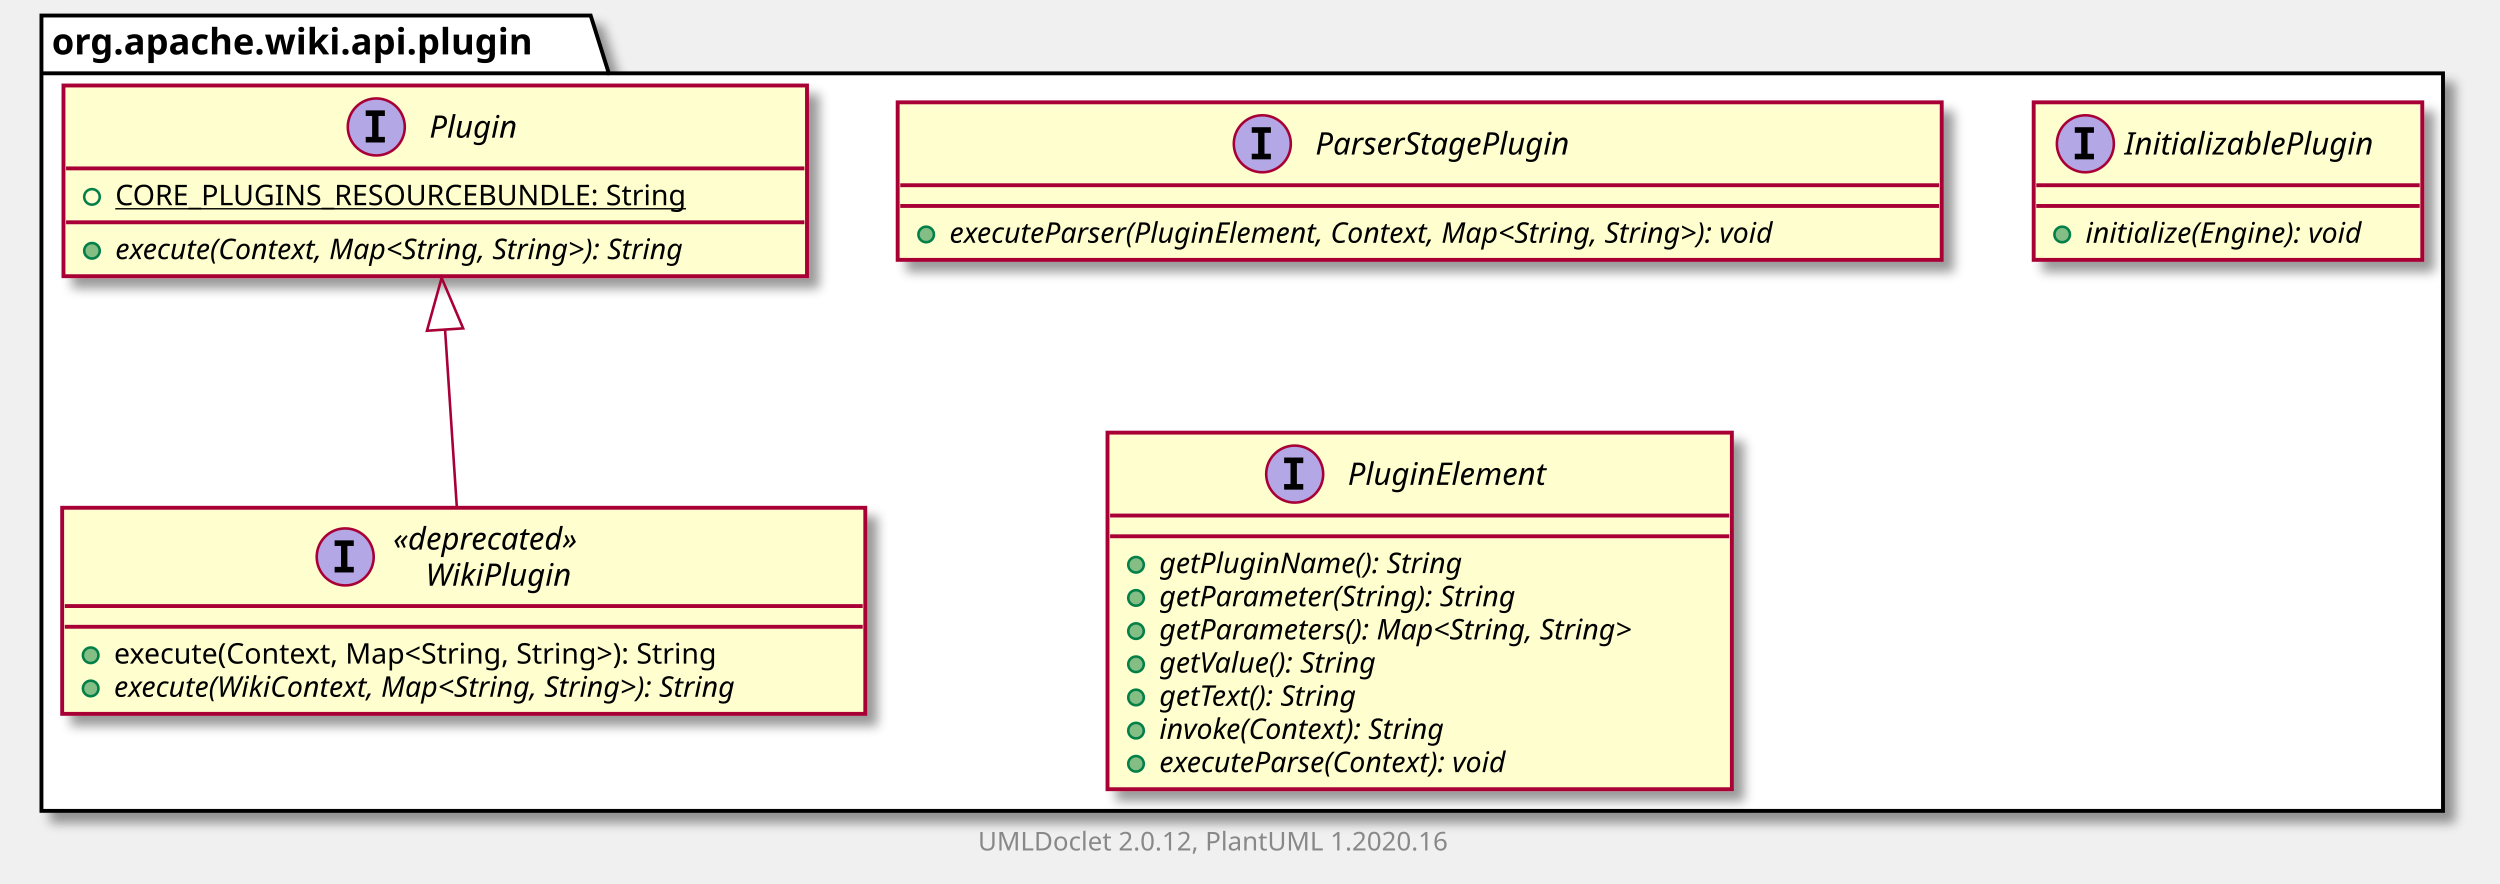
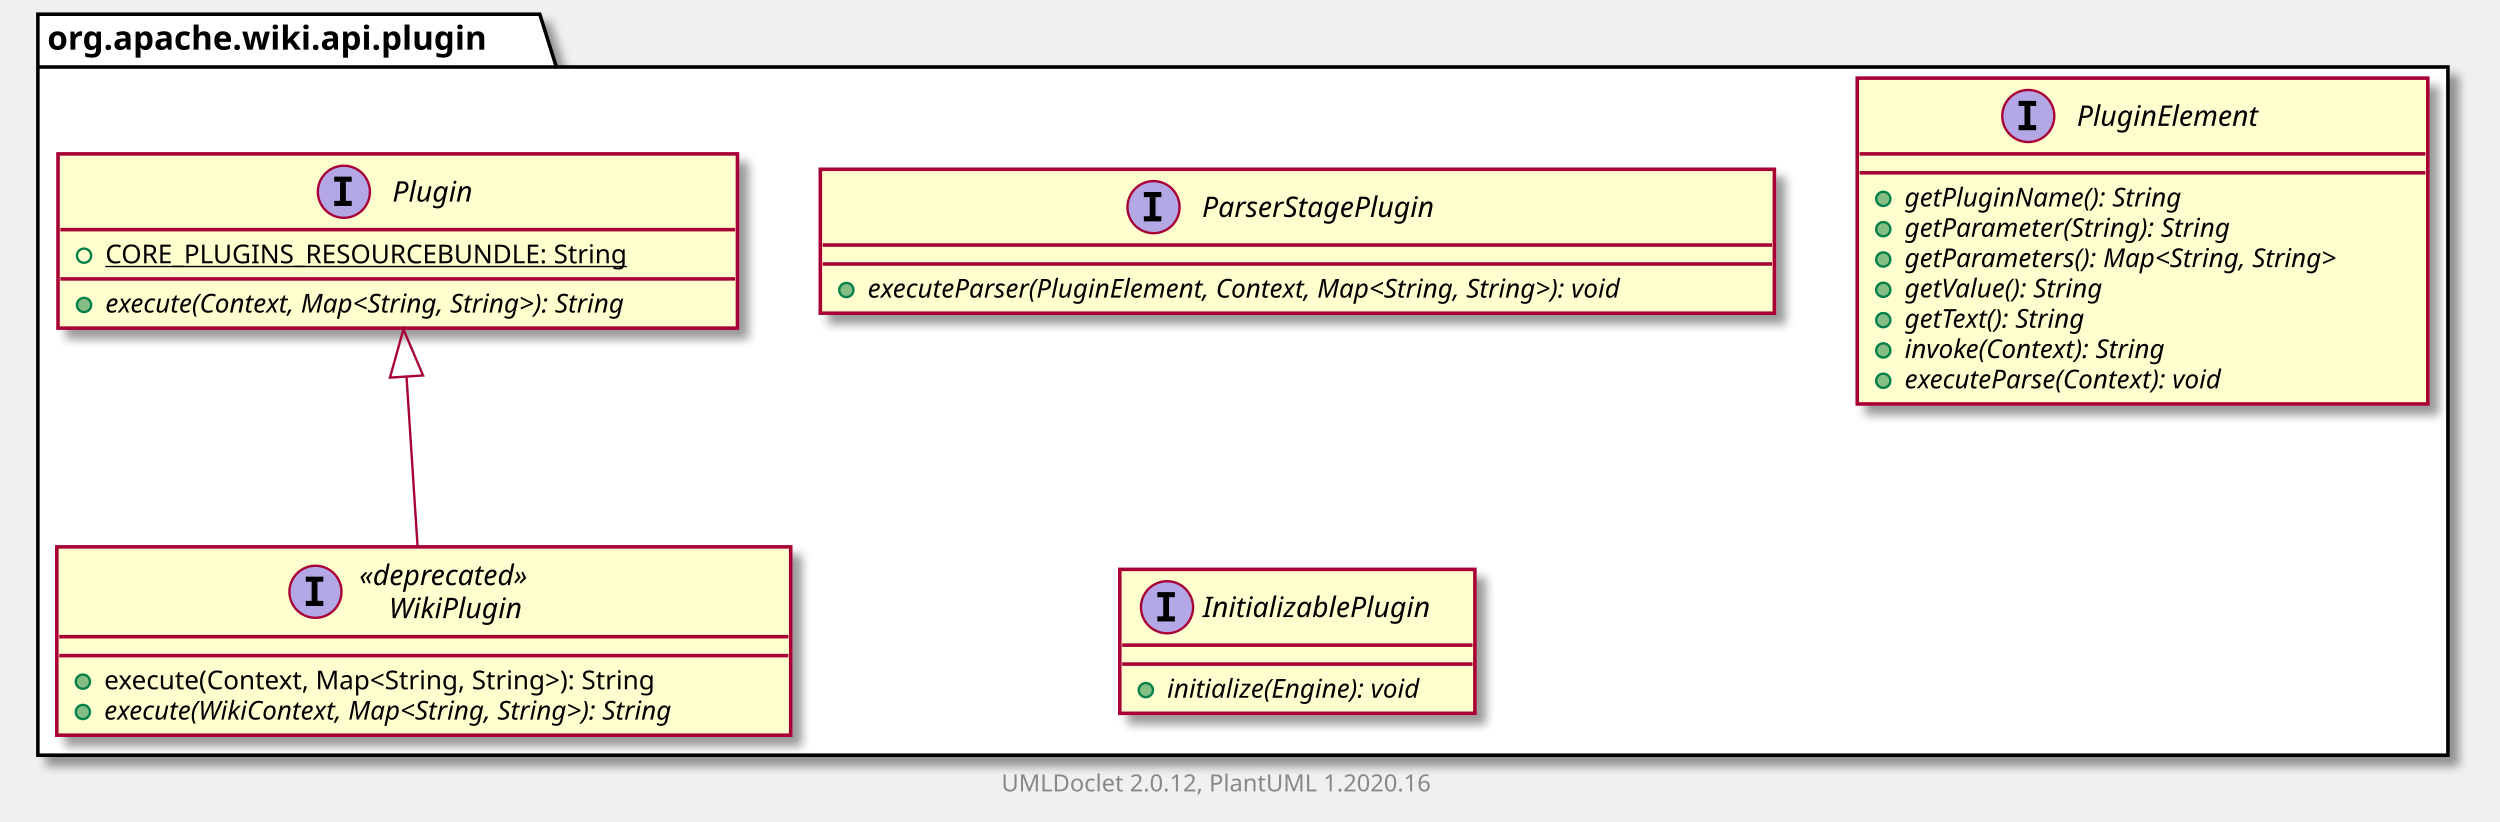
- <svg xmlns="http://www.w3.org/2000/svg" xmlns:xlink="http://www.w3.org/1999/xlink" contentScriptType="application/ecmascript" contentStyleType="text/css" height="341px" preserveAspectRatio="none" style="width:965px;height:341px;" version="1.1" viewBox="0 0 965 341" width="965px" zoomAndPan="magnify">
+ <svg xmlns="http://www.w3.org/2000/svg" xmlns:xlink="http://www.w3.org/1999/xlink" contentScriptType="application/ecmascript" contentStyleType="text/css" height="347px" preserveAspectRatio="none" style="width:1056px;height:347px;" version="1.1" viewBox="0 0 1056 347" width="1056px" zoomAndPan="magnify">
  <defs>
-     <filter height="300%" id="fd2pa05tt11vl" width="300%" x="-1" y="-1">
+     <filter height="300%" id="f1dpexxwe11yf7" width="300%" x="-1" y="-1">
      <feGaussianBlur result="blurOut" stdDeviation="2.0" />
      <feColorMatrix in="blurOut" result="blurOut2" type="matrix" values="0 0 0 0 0 0 0 0 0 0 0 0 0 0 0 0 0 0 .4 0" />
      <feOffset dx="4.0" dy="4.0" in="blurOut2" result="blurOut3" />
      <feBlend in="SourceGraphic" in2="blurOut3" mode="normal" />
    </filter>
  </defs>
  <g>
-     <polygon fill="#FFFFFF" filter="url(#fd2pa05tt11vl)" points="16,6,228,6,235,28.297,943,28.297,943,313,16,313,16,6" style="stroke: #000000; stroke-width: 1.5;" />
+     <polygon fill="#FFFFFF" filter="url(#f1dpexxwe11yf7)" points="16,6,228,6,235,28.297,1034,28.297,1034,319,16,319,16,6" style="stroke: #000000; stroke-width: 1.5;" />
    <line style="stroke: #000000; stroke-width: 1.5;" x1="16" x2="235" y1="28.297" y2="28.297" />
    <text fill="#000000" font-family="sans-serif" font-size="14" font-weight="bold" lengthAdjust="spacingAndGlyphs" textLength="206" x="20" y="20.995">org.apache.wiki.api.plugin</text>
    <a href="ParserStagePlugin.html" target="_top" title="ParserStagePlugin.html" xlink:actuate="onRequest" xlink:href="ParserStagePlugin.html" xlink:show="new" xlink:title="ParserStagePlugin.html" xlink:type="simple">
-       <rect codeLine="3" fill="#FEFECE" filter="url(#fd2pa05tt11vl)" height="60.805" id="org.apache.wiki.api.plugin.ParserStagePlugin" style="stroke: #A80036; stroke-width: 1.5;" width="403" x="346.5" y="39.5" />
-       <ellipse cx="487.25" cy="55.5" fill="#B4A7E5" rx="11" ry="11" style="stroke: #A80036; stroke-width: 1.0;" />
-       <path d="M483.172,51.266 L483.172,49.109 L490.562,49.109 L490.562,51.266 L488.094,51.266 L488.094,59.344 L490.562,59.344 L490.562,61.5 L483.172,61.5 L483.172,59.344 L485.641,59.344 L485.641,51.266 L483.172,51.266 Z " />
-       <text fill="#000000" font-family="sans-serif" font-size="12" font-style="italic" lengthAdjust="spacingAndGlyphs" textLength="113" x="507.75" y="59.654">ParserStagePlugin</text>
-       <line style="stroke: #A80036; stroke-width: 1.5;" x1="347.5" x2="748.5" y1="71.5" y2="71.5" />
-       <line style="stroke: #A80036; stroke-width: 1.5;" x1="347.5" x2="748.5" y1="79.5" y2="79.5" />
-       <ellipse cx="357.5" cy="90.5" fill="#84BE84" rx="3" ry="3" style="stroke: #038048; stroke-width: 1.0;" />
-       <text fill="#000000" font-family="sans-serif" font-size="11" font-style="italic" lengthAdjust="spacingAndGlyphs" textLength="377" x="366.5" y="93.71">executeParser(PluginElement, Context, Map&lt;String, String&gt;): void</text>
+       <rect codeLine="3" fill="#FEFECE" filter="url(#f1dpexxwe11yf7)" height="60.805" id="org.apache.wiki.api.plugin.ParserStagePlugin" style="stroke: #A80036; stroke-width: 1.5;" width="403" x="346.5" y="71.5" />
+       <ellipse cx="487.25" cy="87.5" fill="#B4A7E5" rx="11" ry="11" style="stroke: #A80036; stroke-width: 1.0;" />
+       <path d="M483.172,83.266 L483.172,81.109 L490.562,81.109 L490.562,83.266 L488.094,83.266 L488.094,91.344 L490.562,91.344 L490.562,93.5 L483.172,93.5 L483.172,91.344 L485.641,91.344 L485.641,83.266 L483.172,83.266 Z " />
+       <text fill="#000000" font-family="sans-serif" font-size="12" font-style="italic" lengthAdjust="spacingAndGlyphs" textLength="113" x="507.75" y="91.654">ParserStagePlugin</text>
+       <line style="stroke: #A80036; stroke-width: 1.5;" x1="347.5" x2="748.5" y1="103.5" y2="103.5" />
+       <line style="stroke: #A80036; stroke-width: 1.5;" x1="347.5" x2="748.5" y1="111.5" y2="111.5" />
+       <ellipse cx="357.5" cy="122.5" fill="#84BE84" rx="3" ry="3" style="stroke: #038048; stroke-width: 1.0;" />
+       <text fill="#000000" font-family="sans-serif" font-size="11" font-style="italic" lengthAdjust="spacingAndGlyphs" textLength="377" x="366.5" y="125.71">executeParser(PluginElement, Context, Map&lt;String, String&gt;): void</text>
+     </a>
+     <a href="PluginElement.html" target="_top" title="PluginElement.html" xlink:actuate="onRequest" xlink:href="PluginElement.html" xlink:show="new" xlink:title="PluginElement.html" xlink:type="simple">
+       <rect codeLine="7" fill="#FEFECE" filter="url(#f1dpexxwe11yf7)" height="137.633" id="org.apache.wiki.api.plugin.PluginElement" style="stroke: #A80036; stroke-width: 1.5;" width="241" x="784.5" y="33" />
+       <ellipse cx="856.75" cy="49" fill="#B4A7E5" rx="11" ry="11" style="stroke: #A80036; stroke-width: 1.0;" />
+       <path d="M852.672,44.766 L852.672,42.609 L860.062,42.609 L860.062,44.766 L857.594,44.766 L857.594,52.844 L860.062,52.844 L860.062,55 L852.672,55 L852.672,52.844 L855.141,52.844 L855.141,44.766 L852.672,44.766 Z " />
+       <text fill="#000000" font-family="sans-serif" font-size="12" font-style="italic" lengthAdjust="spacingAndGlyphs" textLength="88" x="877.25" y="53.154">PluginElement</text>
+       <line style="stroke: #A80036; stroke-width: 1.5;" x1="785.5" x2="1024.5" y1="65" y2="65" />
+       <line style="stroke: #A80036; stroke-width: 1.5;" x1="785.5" x2="1024.5" y1="73" y2="73" />
+       <ellipse cx="795.5" cy="84" fill="#84BE84" rx="3" ry="3" style="stroke: #038048; stroke-width: 1.0;" />
+       <text fill="#000000" font-family="sans-serif" font-size="11" font-style="italic" lengthAdjust="spacingAndGlyphs" textLength="134" x="804.5" y="87.21">getPluginName(): String</text>
+       <ellipse cx="795.5" cy="96.805" fill="#84BE84" rx="3" ry="3" style="stroke: #038048; stroke-width: 1.0;" />
+       <text fill="#000000" font-family="sans-serif" font-size="11" font-style="italic" lengthAdjust="spacingAndGlyphs" textLength="160" x="804.5" y="100.015">getParameter(String): String</text>
+       <ellipse cx="795.5" cy="109.609" fill="#84BE84" rx="3" ry="3" style="stroke: #038048; stroke-width: 1.0;" />
+       <text fill="#000000" font-family="sans-serif" font-size="11" font-style="italic" lengthAdjust="spacingAndGlyphs" textLength="215" x="804.5" y="112.82">getParameters(): Map&lt;String, String&gt;</text>
+       <ellipse cx="795.5" cy="122.414" fill="#84BE84" rx="3" ry="3" style="stroke: #038048; stroke-width: 1.0;" />
+       <text fill="#000000" font-family="sans-serif" font-size="11" font-style="italic" lengthAdjust="spacingAndGlyphs" textLength="99" x="804.5" y="125.624">getValue(): String</text>
+       <ellipse cx="795.5" cy="135.219" fill="#84BE84" rx="3" ry="3" style="stroke: #038048; stroke-width: 1.0;" />
+       <text fill="#000000" font-family="sans-serif" font-size="11" font-style="italic" lengthAdjust="spacingAndGlyphs" textLength="92" x="804.5" y="138.429">getText(): String</text>
+       <ellipse cx="795.5" cy="148.023" fill="#84BE84" rx="3" ry="3" style="stroke: #038048; stroke-width: 1.0;" />
+       <text fill="#000000" font-family="sans-serif" font-size="11" font-style="italic" lengthAdjust="spacingAndGlyphs" textLength="130" x="804.5" y="151.234">invoke(Context): String</text>
+       <ellipse cx="795.5" cy="160.828" fill="#84BE84" rx="3" ry="3" style="stroke: #038048; stroke-width: 1.0;" />
+       <text fill="#000000" font-family="sans-serif" font-size="11" font-style="italic" lengthAdjust="spacingAndGlyphs" textLength="161" x="804.5" y="164.039">executeParse(Context): void</text>
+     </a>
+     <a href="Plugin.html" target="_top" title="Plugin.html" xlink:actuate="onRequest" xlink:href="Plugin.html" xlink:show="new" xlink:title="Plugin.html" xlink:type="simple">
+       <rect codeLine="17" fill="#FEFECE" filter="url(#f1dpexxwe11yf7)" height="73.609" id="org.apache.wiki.api.plugin.Plugin" style="stroke: #A80036; stroke-width: 1.5;" width="287" x="24.5" y="65" />
+       <ellipse cx="145.25" cy="81" fill="#B4A7E5" rx="11" ry="11" style="stroke: #A80036; stroke-width: 1.0;" />
+       <path d="M141.172,76.766 L141.172,74.609 L148.562,74.609 L148.562,76.766 L146.094,76.766 L146.094,84.844 L148.562,84.844 L148.562,87 L141.172,87 L141.172,84.844 L143.641,84.844 L143.641,76.766 L141.172,76.766 Z " />
+       <text fill="#000000" font-family="sans-serif" font-size="12" font-style="italic" lengthAdjust="spacingAndGlyphs" textLength="37" x="165.75" y="85.154">Plugin</text>
+       <line style="stroke: #A80036; stroke-width: 1.5;" x1="25.5" x2="310.5" y1="97" y2="97" />
+       <ellipse cx="35.5" cy="108" fill="none" rx="3" ry="3" style="stroke: #038048; stroke-width: 1.0;" />
+       <text fill="#000000" font-family="sans-serif" font-size="11" lengthAdjust="spacingAndGlyphs" text-decoration="underline" textLength="240" x="44.5" y="111.21">CORE_PLUGINS_RESOURCEBUNDLE: String</text>
+       <line style="stroke: #A80036; stroke-width: 1.5;" x1="25.5" x2="310.5" y1="117.805" y2="117.805" />
+       <ellipse cx="35.5" cy="128.805" fill="#84BE84" rx="3" ry="3" style="stroke: #038048; stroke-width: 1.0;" />
+       <text fill="#000000" font-family="sans-serif" font-size="11" font-style="italic" lengthAdjust="spacingAndGlyphs" textLength="261" x="44.5" y="132.015">execute(Context, Map&lt;String, String&gt;): String</text>
    </a>
    <a href="InitializablePlugin.html" target="_top" title="InitializablePlugin.html" xlink:actuate="onRequest" xlink:href="InitializablePlugin.html" xlink:show="new" xlink:title="InitializablePlugin.html" xlink:type="simple">
-       <rect codeLine="7" fill="#FEFECE" filter="url(#fd2pa05tt11vl)" height="60.805" id="org.apache.wiki.api.plugin.InitializablePlugin" style="stroke: #A80036; stroke-width: 1.5;" width="150" x="785" y="39.5" />
-       <ellipse cx="804.95" cy="55.5" fill="#B4A7E5" rx="11" ry="11" style="stroke: #A80036; stroke-width: 1.0;" />
-       <path d="M800.872,51.266 L800.872,49.109 L808.263,49.109 L808.263,51.266 L805.794,51.266 L805.794,59.344 L808.263,59.344 L808.263,61.5 L800.872,61.5 L800.872,59.344 L803.341,59.344 L803.341,51.266 L800.872,51.266 Z " />
-       <text fill="#000000" font-family="sans-serif" font-size="12" font-style="italic" lengthAdjust="spacingAndGlyphs" textLength="107" x="820.05" y="59.654">InitializablePlugin</text>
-       <line style="stroke: #A80036; stroke-width: 1.5;" x1="786" x2="934" y1="71.5" y2="71.5" />
-       <line style="stroke: #A80036; stroke-width: 1.5;" x1="786" x2="934" y1="79.5" y2="79.5" />
-       <ellipse cx="796" cy="90.5" fill="#84BE84" rx="3" ry="3" style="stroke: #038048; stroke-width: 1.0;" />
-       <text fill="#000000" font-family="sans-serif" font-size="11" font-style="italic" lengthAdjust="spacingAndGlyphs" textLength="124" x="805" y="93.71">initialize(Engine): void</text>
-     </a>
-     <a href="PluginElement.html" target="_top" title="PluginElement.html" xlink:actuate="onRequest" xlink:href="PluginElement.html" xlink:show="new" xlink:title="PluginElement.html" xlink:type="simple">
-       <rect codeLine="11" fill="#FEFECE" filter="url(#fd2pa05tt11vl)" height="137.633" id="org.apache.wiki.api.plugin.PluginElement" style="stroke: #A80036; stroke-width: 1.5;" width="241" x="427.5" y="167" />
-       <ellipse cx="499.75" cy="183" fill="#B4A7E5" rx="11" ry="11" style="stroke: #A80036; stroke-width: 1.0;" />
-       <path d="M495.672,178.766 L495.672,176.609 L503.062,176.609 L503.062,178.766 L500.594,178.766 L500.594,186.844 L503.062,186.844 L503.062,189 L495.672,189 L495.672,186.844 L498.141,186.844 L498.141,178.766 L495.672,178.766 Z " />
-       <text fill="#000000" font-family="sans-serif" font-size="12" font-style="italic" lengthAdjust="spacingAndGlyphs" textLength="88" x="520.25" y="187.154">PluginElement</text>
-       <line style="stroke: #A80036; stroke-width: 1.5;" x1="428.5" x2="667.5" y1="199" y2="199" />
-       <line style="stroke: #A80036; stroke-width: 1.5;" x1="428.5" x2="667.5" y1="207" y2="207" />
-       <ellipse cx="438.5" cy="218" fill="#84BE84" rx="3" ry="3" style="stroke: #038048; stroke-width: 1.0;" />
-       <text fill="#000000" font-family="sans-serif" font-size="11" font-style="italic" lengthAdjust="spacingAndGlyphs" textLength="134" x="447.5" y="221.21">getPluginName(): String</text>
-       <ellipse cx="438.5" cy="230.805" fill="#84BE84" rx="3" ry="3" style="stroke: #038048; stroke-width: 1.0;" />
-       <text fill="#000000" font-family="sans-serif" font-size="11" font-style="italic" lengthAdjust="spacingAndGlyphs" textLength="160" x="447.5" y="234.015">getParameter(String): String</text>
-       <ellipse cx="438.5" cy="243.609" fill="#84BE84" rx="3" ry="3" style="stroke: #038048; stroke-width: 1.0;" />
-       <text fill="#000000" font-family="sans-serif" font-size="11" font-style="italic" lengthAdjust="spacingAndGlyphs" textLength="215" x="447.5" y="246.82">getParameters(): Map&lt;String, String&gt;</text>
-       <ellipse cx="438.5" cy="256.414" fill="#84BE84" rx="3" ry="3" style="stroke: #038048; stroke-width: 1.0;" />
-       <text fill="#000000" font-family="sans-serif" font-size="11" font-style="italic" lengthAdjust="spacingAndGlyphs" textLength="99" x="447.5" y="259.625">getValue(): String</text>
-       <ellipse cx="438.5" cy="269.219" fill="#84BE84" rx="3" ry="3" style="stroke: #038048; stroke-width: 1.0;" />
-       <text fill="#000000" font-family="sans-serif" font-size="11" font-style="italic" lengthAdjust="spacingAndGlyphs" textLength="92" x="447.5" y="272.429">getText(): String</text>
-       <ellipse cx="438.5" cy="282.023" fill="#84BE84" rx="3" ry="3" style="stroke: #038048; stroke-width: 1.0;" />
-       <text fill="#000000" font-family="sans-serif" font-size="11" font-style="italic" lengthAdjust="spacingAndGlyphs" textLength="130" x="447.5" y="285.234">invoke(Context): String</text>
-       <ellipse cx="438.5" cy="294.828" fill="#84BE84" rx="3" ry="3" style="stroke: #038048; stroke-width: 1.0;" />
-       <text fill="#000000" font-family="sans-serif" font-size="11" font-style="italic" lengthAdjust="spacingAndGlyphs" textLength="161" x="447.5" y="298.039">executeParse(Context): void</text>
-     </a>
-     <a href="Plugin.html" target="_top" title="Plugin.html" xlink:actuate="onRequest" xlink:href="Plugin.html" xlink:show="new" xlink:title="Plugin.html" xlink:type="simple">
-       <rect codeLine="21" fill="#FEFECE" filter="url(#fd2pa05tt11vl)" height="73.609" id="org.apache.wiki.api.plugin.Plugin" style="stroke: #A80036; stroke-width: 1.5;" width="287" x="24.5" y="33" />
-       <ellipse cx="145.25" cy="49" fill="#B4A7E5" rx="11" ry="11" style="stroke: #A80036; stroke-width: 1.0;" />
-       <path d="M141.172,44.766 L141.172,42.609 L148.562,42.609 L148.562,44.766 L146.094,44.766 L146.094,52.844 L148.562,52.844 L148.562,55 L141.172,55 L141.172,52.844 L143.641,52.844 L143.641,44.766 L141.172,44.766 Z " />
-       <text fill="#000000" font-family="sans-serif" font-size="12" font-style="italic" lengthAdjust="spacingAndGlyphs" textLength="37" x="165.75" y="53.154">Plugin</text>
-       <line style="stroke: #A80036; stroke-width: 1.5;" x1="25.5" x2="310.5" y1="65" y2="65" />
-       <ellipse cx="35.5" cy="76" fill="none" rx="3" ry="3" style="stroke: #038048; stroke-width: 1.0;" />
-       <text fill="#000000" font-family="sans-serif" font-size="11" lengthAdjust="spacingAndGlyphs" text-decoration="underline" textLength="240" x="44.5" y="79.21">CORE_PLUGINS_RESOURCEBUNDLE: String</text>
-       <line style="stroke: #A80036; stroke-width: 1.5;" x1="25.5" x2="310.5" y1="85.805" y2="85.805" />
-       <ellipse cx="35.5" cy="96.805" fill="#84BE84" rx="3" ry="3" style="stroke: #038048; stroke-width: 1.0;" />
-       <text fill="#000000" font-family="sans-serif" font-size="11" font-style="italic" lengthAdjust="spacingAndGlyphs" textLength="261" x="44.5" y="100.015">execute(Context, Map&lt;String, String&gt;): String</text>
+       <rect codeLine="22" fill="#FEFECE" filter="url(#f1dpexxwe11yf7)" height="60.805" id="org.apache.wiki.api.plugin.InitializablePlugin" style="stroke: #A80036; stroke-width: 1.5;" width="150" x="473" y="240.5" />
+       <ellipse cx="492.95" cy="256.5" fill="#B4A7E5" rx="11" ry="11" style="stroke: #A80036; stroke-width: 1.0;" />
+       <path d="M488.872,252.266 L488.872,250.109 L496.262,250.109 L496.262,252.266 L493.794,252.266 L493.794,260.344 L496.262,260.344 L496.262,262.5 L488.872,262.5 L488.872,260.344 L491.341,260.344 L491.341,252.266 L488.872,252.266 Z " />
+       <text fill="#000000" font-family="sans-serif" font-size="12" font-style="italic" lengthAdjust="spacingAndGlyphs" textLength="107" x="508.05" y="260.654">InitializablePlugin</text>
+       <line style="stroke: #A80036; stroke-width: 1.5;" x1="474" x2="622" y1="272.5" y2="272.5" />
+       <line style="stroke: #A80036; stroke-width: 1.5;" x1="474" x2="622" y1="280.5" y2="280.5" />
+       <ellipse cx="484" cy="291.5" fill="#84BE84" rx="3" ry="3" style="stroke: #038048; stroke-width: 1.0;" />
+       <text fill="#000000" font-family="sans-serif" font-size="11" font-style="italic" lengthAdjust="spacingAndGlyphs" textLength="124" x="493" y="294.71">initialize(Engine): void</text>
    </a>
    <a href="WikiPlugin.html" target="_top" title="WikiPlugin.html" xlink:actuate="onRequest" xlink:href="WikiPlugin.html" xlink:show="new" xlink:title="WikiPlugin.html" xlink:type="simple">
-       <rect codeLine="26" fill="#FEFECE" filter="url(#fd2pa05tt11vl)" height="79.547" id="org.apache.wiki.api.plugin.WikiPlugin" style="stroke: #A80036; stroke-width: 1.5;" width="310" x="24" y="196" />
-       <ellipse cx="133.25" cy="214.969" fill="#B4A7E5" rx="11" ry="11" style="stroke: #A80036; stroke-width: 1.0;" />
-       <path d="M129.172,210.734 L129.172,208.578 L136.562,208.578 L136.562,210.734 L134.094,210.734 L134.094,218.812 L136.562,218.812 L136.562,220.969 L129.172,220.969 L129.172,218.812 L131.641,218.812 L131.641,210.734 L129.172,210.734 Z " />
-       <text fill="#000000" font-family="sans-serif" font-size="12" font-style="italic" lengthAdjust="spacingAndGlyphs" textLength="87" x="151.75" y="212.139">«deprecated»</text>
-       <text fill="#000000" font-family="sans-serif" font-size="12" font-style="italic" lengthAdjust="spacingAndGlyphs" textLength="62" x="164.25" y="226.107">WikiPlugin</text>
-       <line style="stroke: #A80036; stroke-width: 1.5;" x1="25" x2="333" y1="233.938" y2="233.938" />
-       <line style="stroke: #A80036; stroke-width: 1.5;" x1="25" x2="333" y1="241.938" y2="241.938" />
-       <ellipse cx="35" cy="252.938" fill="#84BE84" rx="3" ry="3" style="stroke: #038048; stroke-width: 1.0;" />
-       <text fill="#000000" font-family="sans-serif" font-size="11" lengthAdjust="spacingAndGlyphs" textLength="262" x="44" y="256.148">execute(Context, Map&lt;String, String&gt;): String</text>
-       <ellipse cx="35" cy="265.742" fill="#84BE84" rx="3" ry="3" style="stroke: #038048; stroke-width: 1.0;" />
-       <text fill="#000000" font-family="sans-serif" font-size="11" font-style="italic" lengthAdjust="spacingAndGlyphs" textLength="284" x="44" y="268.953">execute(WikiContext, Map&lt;String, String&gt;): String</text>
+       <rect codeLine="26" fill="#FEFECE" filter="url(#f1dpexxwe11yf7)" height="79.547" id="org.apache.wiki.api.plugin.WikiPlugin" style="stroke: #A80036; stroke-width: 1.5;" width="310" x="24" y="231" />
+       <ellipse cx="133.25" cy="249.969" fill="#B4A7E5" rx="11" ry="11" style="stroke: #A80036; stroke-width: 1.0;" />
+       <path d="M129.172,245.734 L129.172,243.578 L136.562,243.578 L136.562,245.734 L134.094,245.734 L134.094,253.812 L136.562,253.812 L136.562,255.969 L129.172,255.969 L129.172,253.812 L131.641,253.812 L131.641,245.734 L129.172,245.734 Z " />
+       <text fill="#000000" font-family="sans-serif" font-size="12" font-style="italic" lengthAdjust="spacingAndGlyphs" textLength="87" x="151.75" y="247.139">«deprecated»</text>
+       <text fill="#000000" font-family="sans-serif" font-size="12" font-style="italic" lengthAdjust="spacingAndGlyphs" textLength="62" x="164.25" y="261.107">WikiPlugin</text>
+       <line style="stroke: #A80036; stroke-width: 1.5;" x1="25" x2="333" y1="268.938" y2="268.938" />
+       <line style="stroke: #A80036; stroke-width: 1.5;" x1="25" x2="333" y1="276.938" y2="276.938" />
+       <ellipse cx="35" cy="287.938" fill="#84BE84" rx="3" ry="3" style="stroke: #038048; stroke-width: 1.0;" />
+       <text fill="#000000" font-family="sans-serif" font-size="11" lengthAdjust="spacingAndGlyphs" textLength="262" x="44" y="291.148">execute(Context, Map&lt;String, String&gt;): String</text>
+       <ellipse cx="35" cy="300.742" fill="#84BE84" rx="3" ry="3" style="stroke: #038048; stroke-width: 1.0;" />
+       <text fill="#000000" font-family="sans-serif" font-size="11" font-style="italic" lengthAdjust="spacingAndGlyphs" textLength="284" x="44" y="303.953">execute(WikiContext, Map&lt;String, String&gt;): String</text>
    </a>
-     <path codeLine="31" d="M171.804,127.406 C173.302,150.008 174.986,175.417 176.347,195.971 " fill="none" id="org.apache.wiki.api.plugin.Plugin-backto-org.apache.wiki.api.plugin.WikiPlugin" style="stroke: #A80036; stroke-width: 1.0;" />
-     <polygon fill="none" points="164.806,127.673,170.469,107.254,178.776,126.747,164.806,127.673" style="stroke: #A80036; stroke-width: 1.0;" />
-     <text fill="#888888" font-family="sans-serif" font-size="10" lengthAdjust="spacingAndGlyphs" textLength="192" x="377.5" y="328.282">UMLDoclet 2.0.12, PlantUML 1.2020.16</text>
+     <path codeLine="31" d="M171.719,159.138 C173.25,182.655 174.987,209.343 176.38,230.751 " fill="none" id="org.apache.wiki.api.plugin.Plugin-backto-org.apache.wiki.api.plugin.WikiPlugin" style="stroke: #A80036; stroke-width: 1.0;" />
+     <polygon fill="none" points="164.728,159.5,170.414,139.088,178.698,158.591,164.728,159.5" style="stroke: #A80036; stroke-width: 1.0;" />
+     <text fill="#888888" font-family="sans-serif" font-size="10" lengthAdjust="spacingAndGlyphs" textLength="192" x="423" y="334.282">UMLDoclet 2.0.12, PlantUML 1.2020.16</text>
  </g>
</svg>
